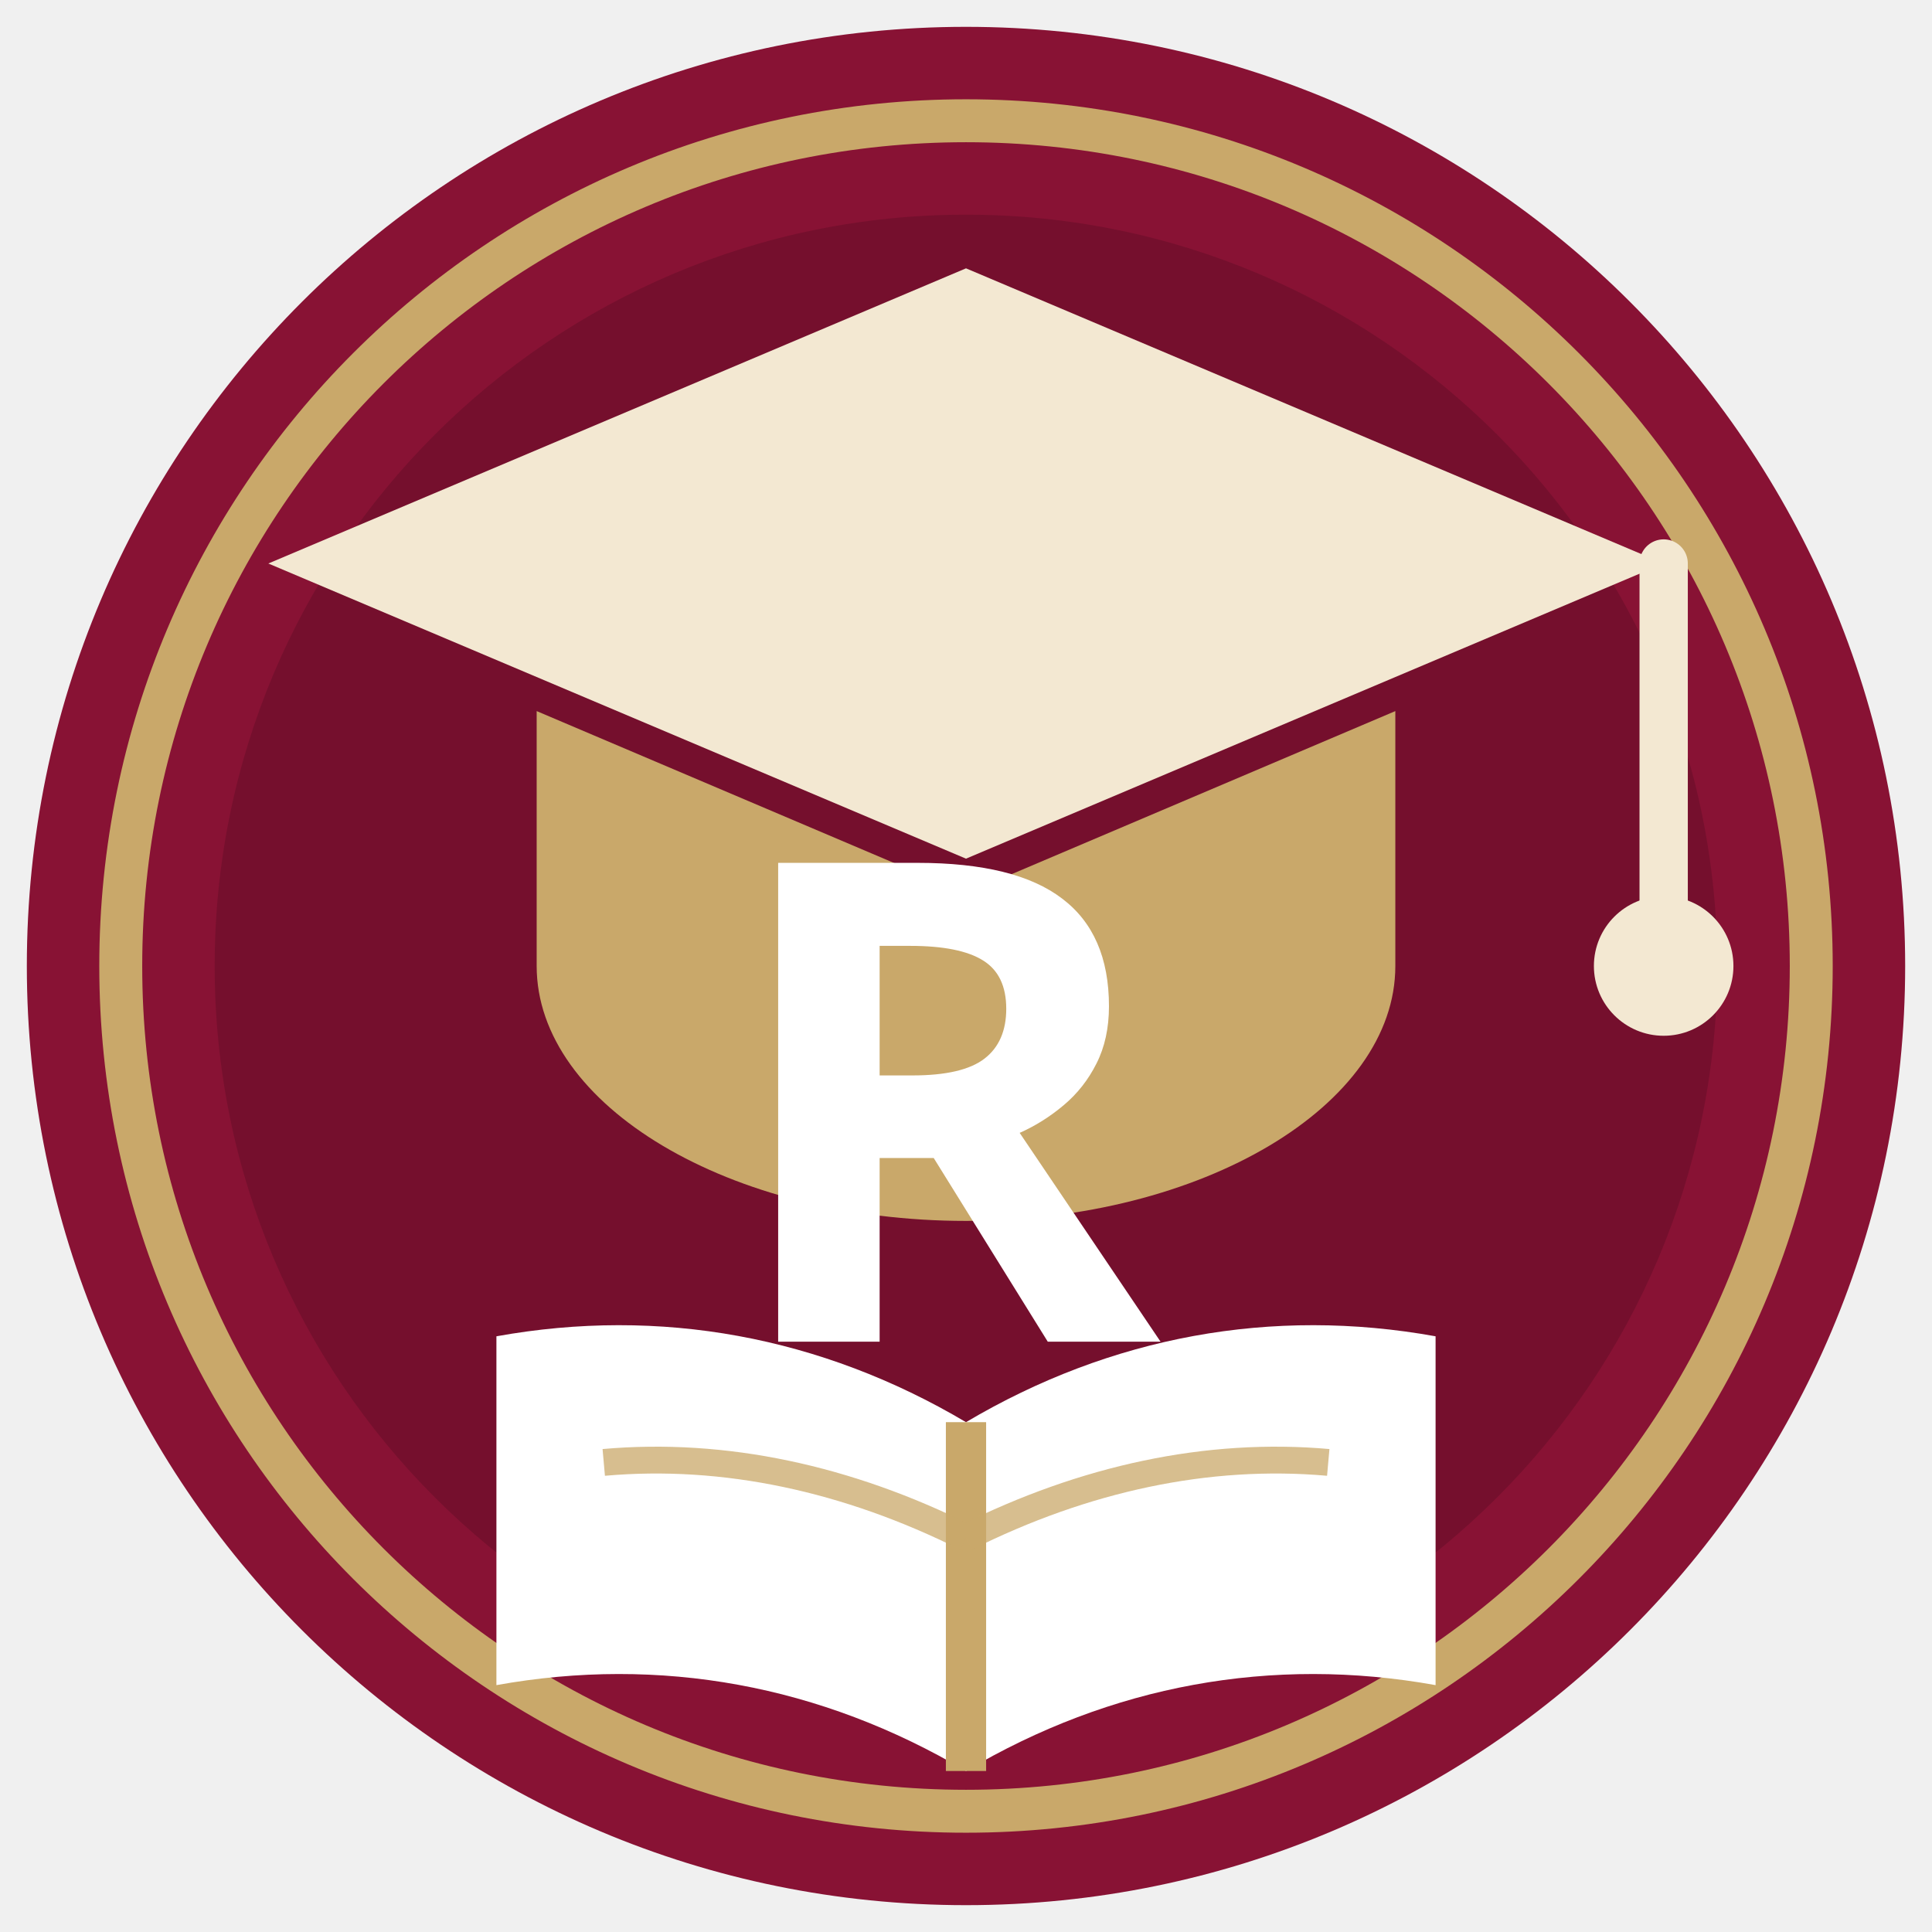
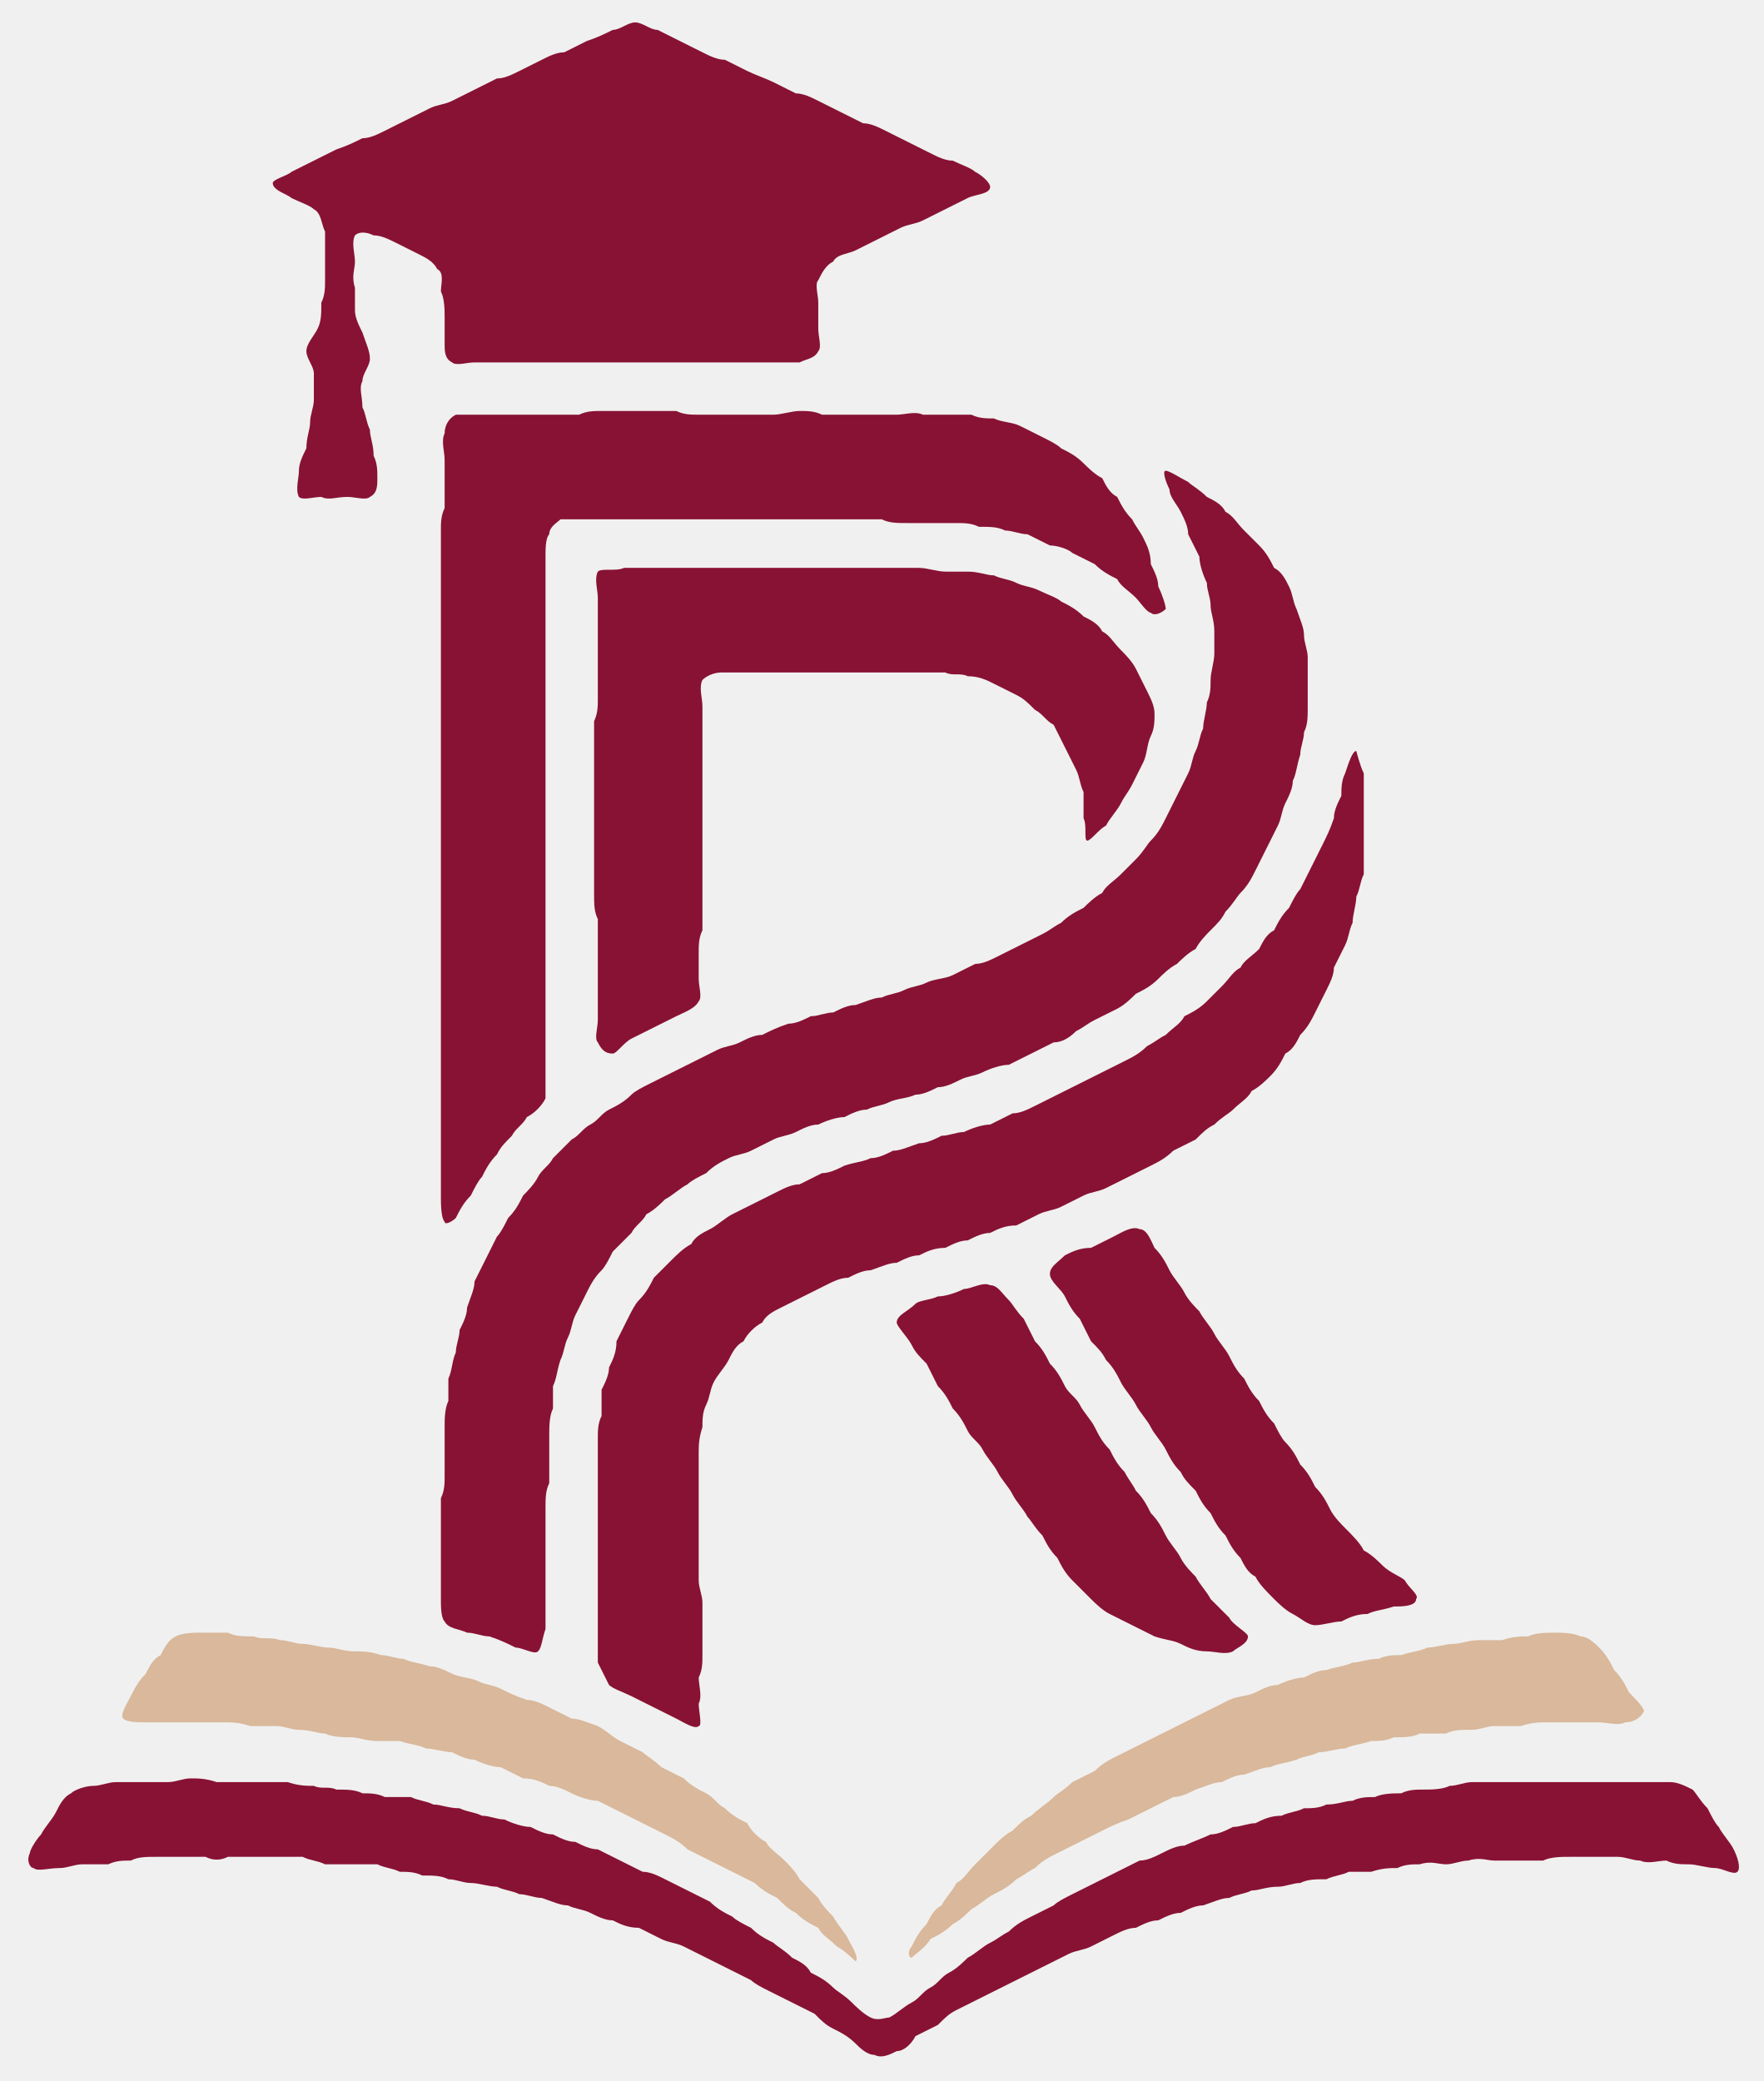
- <svg xmlns="http://www.w3.org/2000/svg" viewBox="0 0 72 72" role="img" aria-label="شعار رحيق: حرف R مع قبعة تخرج وكتاب مفتوح">
-   <circle cx="36" cy="36" r="35" fill="#881234" />
-   <circle cx="36" cy="36" r="31.5" fill="none" stroke="#C9A86A" stroke-width="1.6" />
-   <circle cx="36" cy="36" r="28" fill="#5E0C24" opacity=".45" />
-   <path d="M36 10 10 21l26 11 26-11L36 10Z" fill="#F3E8D2" />
-   <path d="M20 26.5v9.5c0 5.2 7.2 9.5 16 9.5s16-4.3 16-9.5V26.5L36 33.3 20 26.5Z" fill="#C9A86A" />
-   <path d="M62 21v13" stroke="#F3E8D2" stroke-width="1.8" stroke-linecap="round" />
-   <circle cx="62" cy="36" r="2.6" fill="#F3E8D2" />
-   <text x="35" y="50" text-anchor="middle" font-family="Cairo, 'Segoe UI', sans-serif" font-size="25" font-weight="900" fill="#FFFFFF">R</text>
-   <path d="M36 53c-5.4-3.2-11.4-4.3-17.5-3.2v13C24.6 61.7 30.6 62.8 36 66c5.4-3.2 11.4-4.3 17.5-3.2v-13C47.4 48.7 41.4 49.8 36 53Z" fill="#FFFFFF" />
-   <path d="M36 53v13" stroke="#C9A86A" stroke-width="1.5" />
-   <path d="M22.5 54.5c4.5-.4 9.1.6 13.5 2.8M49.5 54.5c-4.5-.4-9.1.6-13.5 2.8" fill="none" stroke="#C9A86A" stroke-width="1" opacity=".75" />
+ <svg xmlns="http://www.w3.org/2000/svg" viewBox="0 0 472 557" role="img" aria-label="شعار رحيق: حرف R بقبعة تخرج وكتاب مفتوح">
+   <g fill="#881234">
+     <path d="M 170 6 C 172 6 174 8 176 8 C 178 9 180 10 182 11 C 184 12 186 13 188 14 C 190 15 192 16 194 16 C 196 17 198 18 200 19 C 202 20 205 21 207 22 C 209 23 211 24 213 25 C 215 25 217 26 219 27 C 221 28 223 29 225 30 C 227 31 229 32 231 33 C 233 33 235 34 237 35 C 239 36 241 37 243 38 C 245 39 247 40 249 41 C 251 42 253 43 255 43 C 257 44 260 45 261 46 C 263 47 265 49 265 50 C 265 52 261 52 259 53 C 257 54 255 55 253 56 C 251 57 249 58 247 59 C 245 60 243 60 241 61 C 239 62 237 63 235 64 C 233 65 231 66 229 67 C 227 68 224 68 223 70 C 221 71 220 73 219 75 C 218 76 219 79 219 81 C 219 83 219 86 219 88 C 219 90 220 93 219 94 C 218 96 216 96 214 97 C 212 97 209 97 207 97 C 205 97 203 97 201 97 C 198 97 196 97 194 97 C 192 97 190 97 187 97 C 185 97 183 97 181 97 C 178 97 176 97 174 97 C 172 97 170 97 167 97 C 165 97 163 97 161 97 C 158 97 156 97 154 97 C 152 97 150 97 147 97 C 145 97 143 97 141 97 C 139 97 136 97 134 97 C 132 97 130 97 127 97 C 125 97 122 98 121 97 C 119 96 119 94 119 92 C 119 89 119 87 119 85 C 119 83 119 80 118 78 C 118 76 119 73 117 72 C 116 70 114 69 112 68 C 110 67 108 66 106 65 C 104 64 102 63 100 63 C 98 62 96 62 95 63 C 94 65 95 68 95 70 C 95 72 94 74 95 77 C 95 79 95 81 95 83 C 95 85 96 87 97 89 C 98 92 99 94 99 96 C 99 98 97 100 97 102 C 96 104 97 106 97 109 C 98 111 98 113 99 115 C 99 117 100 119 100 122 C 101 124 101 126 101 128 C 101 130 101 132 99 133 C 98 134 95 133 93 133 C 90 133 88 134 86 133 C 84 133 81 134 80 133 C 79 131 80 128 80 126 C 80 124 81 122 82 120 C 82 117 83 115 83 113 C 83 111 84 109 84 107 C 84 104 84 102 84 100 C 84 98 82 96 82 94 C 82 92 84 90 85 88 C 86 86 86 84 86 81 C 87 79 87 77 87 75 C 87 73 87 70 87 68 C 87 66 87 64 87 62 C 86 60 86 57 84 56 C 83 55 80 54 78 53 C 77 52 73 51 73 49 C 73 48 77 47 78 46 C 80 45 82 44 84 43 C 86 42 88 41 90 40 C 93 39 95 38 97 37 C 99 37 101 36 103 35 C 105 34 107 33 109 32 C 111 31 113 30 115 29 C 117 28 119 28 121 27 C 123 26 125 25 127 24 C 129 23 131 22 133 21 C 135 21 137 20 139 19 C 141 18 143 17 145 16 C 147 15 149 14 151 14 C 153 13 155 12 157 11 C 160 10 162 9 164 8 C 166 8 168 6 170 6 Z" />
+     <path d="M 187 111 C 190 111 192 111 194 111 C 196 111 198 111 201 111 C 203 111 205 111 207 111 C 209 111 212 110 214 110 C 216 110 218 110 220 111 C 223 111 225 111 227 111 C 229 111 231 111 234 111 C 236 111 238 111 240 111 C 242 111 245 110 247 111 C 249 111 251 111 253 111 C 255 111 258 111 260 111 C 262 112 264 112 266 112 C 268 113 271 113 273 114 C 275 115 277 116 279 117 C 281 118 283 119 284 120 C 286 121 288 122 290 124 C 291 125 293 127 295 128 C 296 130 297 132 299 133 C 300 135 301 137 303 139 C 304 141 305 142 306 144 C 307 146 308 148 308 151 C 309 153 310 155 310 157 C 311 159 312 162 312 163 C 311 164 309 165 308 164 C 307 164 305 161 304 160 C 302 158 300 157 299 155 C 297 154 295 153 293 151 C 291 150 289 149 287 148 C 286 147 283 146 281 146 C 279 145 277 144 275 143 C 273 143 271 142 269 142 C 267 141 265 141 262 141 C 260 140 258 140 256 140 C 254 140 251 140 249 140 C 247 140 245 140 243 140 C 240 140 238 140 236 139 C 234 139 232 139 229 139 C 227 139 225 139 223 139 C 221 139 219 139 216 139 C 214 139 212 139 210 139 C 208 139 205 139 203 139 C 201 139 199 139 197 139 C 194 139 192 139 190 139 C 188 139 186 139 183 139 C 181 139 179 139 177 139 C 175 139 172 139 170 139 C 168 139 166 139 164 139 C 161 139 159 139 157 139 C 155 139 152 139 150 139 C 149 140 147 141 147 143 C 146 144 146 147 146 149 C 146 152 146 154 146 156 C 146 158 146 160 146 163 C 146 165 146 167 146 169 C 146 171 146 173 146 176 C 146 178 146 180 146 182 C 146 184 146 187 146 189 C 146 191 146 193 146 195 C 146 198 146 200 146 202 C 146 204 146 206 146 209 C 146 211 146 213 146 215 C 146 217 146 220 146 222 C 146 224 146 226 146 228 C 146 231 146 233 146 235 C 146 237 146 239 146 242 C 146 244 146 246 146 248 C 146 250 146 252 146 255 C 146 257 146 259 146 261 C 146 263 146 266 146 268 C 146 270 146 272 146 274 C 146 277 146 279 146 281 C 146 283 146 285 146 288 C 146 290 146 292 146 294 C 145 296 143 298 141 299 C 140 301 138 302 137 304 C 135 306 134 307 133 309 C 131 311 130 313 129 315 C 128 316 127 318 126 320 C 124 322 123 324 122 326 C 121 327 119 328 119 327 C 118 326 118 322 118 320 C 118 318 118 316 118 314 C 118 311 118 309 118 307 C 118 305 118 303 118 300 C 118 298 118 296 118 294 C 118 292 118 289 118 287 C 118 285 118 283 118 281 C 118 279 118 276 118 274 C 118 272 118 270 118 268 C 118 265 118 263 118 261 C 118 259 118 257 118 254 C 118 252 118 250 118 248 C 118 246 118 243 118 241 C 118 239 118 237 118 235 C 118 232 118 230 118 228 C 118 226 118 224 118 221 C 118 219 118 217 118 215 C 118 213 118 210 118 208 C 118 206 118 204 118 202 C 118 200 118 197 118 195 C 118 193 118 191 118 189 C 118 186 118 184 118 182 C 118 180 118 178 118 175 C 118 173 118 171 118 169 C 118 167 118 164 118 162 C 118 160 118 158 118 156 C 118 153 118 151 118 149 C 118 147 118 145 118 142 C 118 140 118 138 119 136 C 119 134 119 131 119 129 C 119 127 119 125 119 123 C 119 121 118 118 119 116 C 119 114 120 112 122 111 C 123 111 126 111 128 111 C 130 111 133 111 135 111 C 137 111 139 111 141 111 C 144 111 146 111 148 111 C 150 111 152 111 155 111 C 157 110 159 110 161 110 C 163 110 166 110 168 110 C 170 110 172 110 174 110 C 176 110 179 110 181 110 C 183 111 185 111 187 111 Z" />
+     <path d="M 312 126 C 313 126 316 128 318 129 C 319 130 321 131 323 133 C 325 134 327 135 328 137 C 330 138 331 140 333 142 C 334 143 336 145 337 146 C 339 148 340 150 341 152 C 343 153 344 155 345 157 C 346 159 346 161 347 163 C 348 166 349 168 349 170 C 349 172 350 174 350 176 C 350 178 350 181 350 183 C 350 185 350 187 350 189 C 350 192 350 194 349 196 C 349 198 348 200 348 202 C 347 205 347 207 346 209 C 346 211 345 213 344 215 C 343 217 343 219 342 221 C 341 223 340 225 339 227 C 338 229 337 231 336 233 C 335 235 334 237 332 239 C 331 240 330 242 328 244 C 327 246 326 247 324 249 C 323 250 321 252 320 254 C 318 255 316 257 315 258 C 313 259 311 261 310 262 C 308 264 306 265 304 266 C 303 267 301 269 299 270 C 297 271 295 272 293 273 C 291 274 290 275 288 276 C 286 278 284 279 282 279 C 280 280 278 281 276 282 C 274 283 272 284 270 285 C 268 285 265 286 263 287 C 261 288 259 288 257 289 C 255 290 253 291 251 291 C 249 292 247 293 245 293 C 243 294 240 294 238 295 C 236 296 234 296 232 297 C 230 297 228 298 226 299 C 224 299 221 300 219 301 C 217 301 215 302 213 303 C 211 304 209 304 207 305 C 205 306 203 307 201 308 C 199 309 197 309 195 310 C 193 311 191 312 189 314 C 187 315 185 316 184 317 C 182 318 180 320 178 321 C 177 322 175 324 173 325 C 172 327 170 328 169 330 C 167 332 166 333 164 335 C 163 337 162 339 161 340 C 159 342 158 344 157 346 C 156 348 155 350 154 352 C 153 354 153 356 152 358 C 151 360 151 362 150 364 C 149 367 149 369 148 371 C 148 373 148 375 148 377 C 147 379 147 382 147 384 C 147 386 147 388 147 390 C 147 393 147 395 147 397 C 146 399 146 401 146 404 C 146 406 146 408 146 410 C 146 412 146 414 146 417 C 146 419 146 421 146 423 C 146 425 146 428 146 430 C 146 432 146 434 146 436 C 145 439 145 441 144 442 C 143 443 140 441 138 441 C 136 440 134 439 131 438 C 129 438 127 437 125 437 C 123 436 120 436 119 434 C 118 433 118 430 118 428 C 118 426 118 423 118 421 C 118 419 118 417 118 415 C 118 412 118 410 118 408 C 118 406 118 404 118 401 C 119 399 119 397 119 395 C 119 393 119 390 119 388 C 119 386 119 384 119 382 C 119 380 119 377 120 375 C 120 373 120 371 120 369 C 121 367 121 364 122 362 C 122 360 123 358 123 356 C 124 354 125 352 125 350 C 126 347 127 345 127 343 C 128 341 129 339 130 337 C 131 335 132 333 133 331 C 134 330 135 328 136 326 C 138 324 139 322 140 320 C 141 319 143 317 144 315 C 145 313 147 312 148 310 C 150 308 151 307 153 305 C 155 304 156 302 158 301 C 160 300 161 298 163 297 C 165 296 167 295 169 293 C 170 292 172 291 174 290 C 176 289 178 288 180 287 C 182 286 184 285 186 284 C 188 283 190 282 192 281 C 194 280 196 280 198 279 C 200 278 202 277 204 277 C 206 276 208 275 211 274 C 213 274 215 273 217 272 C 219 272 221 271 223 271 C 225 270 227 269 229 269 C 232 268 234 267 236 267 C 238 266 240 266 242 265 C 244 264 246 264 248 263 C 250 262 253 262 255 261 C 257 260 259 259 261 258 C 263 258 265 257 267 256 C 269 255 271 254 273 253 C 275 252 277 251 279 250 C 281 249 282 248 284 247 C 286 245 288 244 290 243 C 291 242 293 240 295 239 C 296 237 298 236 300 234 C 301 233 303 231 304 230 C 306 228 307 226 308 225 C 310 223 311 221 312 219 C 313 217 314 215 315 213 C 316 211 317 209 318 207 C 319 205 319 203 320 201 C 321 199 321 197 322 195 C 322 193 323 190 323 188 C 324 186 324 184 324 182 C 324 180 325 177 325 175 C 325 173 325 171 325 169 C 325 166 324 164 324 162 C 324 160 323 158 323 156 C 322 154 321 151 321 149 C 320 147 319 145 318 143 C 318 141 317 139 316 137 C 315 135 313 133 313 131 C 312 129 311 126 312 126 Z" />
+     <path d="M 213 152 C 215 152 217 152 220 152 C 222 152 224 152 226 152 C 229 152 231 152 233 152 C 235 152 237 152 240 152 C 242 152 244 152 246 152 C 248 152 251 153 253 153 C 255 153 257 153 259 153 C 262 153 264 154 266 154 C 268 155 270 155 272 156 C 274 157 276 157 278 158 C 280 159 283 160 284 161 C 286 162 288 163 290 165 C 292 166 294 167 295 169 C 297 170 298 172 300 174 C 301 175 303 177 304 179 C 305 181 306 183 307 185 C 308 187 309 189 309 191 C 309 193 309 195 308 197 C 307 199 307 202 306 204 C 305 206 304 208 303 210 C 302 212 301 213 300 215 C 299 217 297 219 296 221 C 294 222 292 225 291 225 C 290 225 291 221 290 219 C 290 217 290 214 290 212 C 289 210 289 208 288 206 C 287 204 286 202 285 200 C 284 198 283 196 282 194 C 280 193 279 191 277 190 C 275 188 274 187 272 186 C 270 185 268 184 266 183 C 264 182 262 181 259 181 C 257 180 255 181 253 180 C 251 180 248 180 246 180 C 244 180 242 180 240 180 C 237 180 235 180 233 180 C 231 180 229 180 226 180 C 224 180 222 180 220 180 C 218 180 215 180 213 180 C 211 180 209 180 207 180 C 204 180 202 180 200 180 C 198 180 195 180 193 180 C 191 180 189 181 188 182 C 187 184 188 187 188 189 C 188 191 188 193 188 196 C 188 198 188 200 188 202 C 188 204 188 207 188 209 C 188 211 188 213 188 216 C 188 218 188 220 188 222 C 188 224 188 227 188 229 C 188 231 188 233 188 235 C 188 238 188 240 188 242 C 188 244 188 246 188 249 C 187 251 187 253 187 255 C 187 257 187 260 187 262 C 187 264 188 267 187 268 C 186 270 183 271 181 272 C 179 273 177 274 175 275 C 173 276 171 277 169 278 C 167 279 165 282 164 282 C 162 282 161 281 160 279 C 159 278 160 275 160 273 C 160 270 160 268 160 266 C 160 264 160 262 160 259 C 160 257 160 255 160 253 C 160 251 160 248 160 246 C 159 244 159 242 159 239 C 159 237 159 235 159 233 C 159 231 159 228 159 226 C 159 224 159 222 159 220 C 159 217 159 215 159 213 C 159 211 159 209 159 206 C 159 204 159 202 159 200 C 159 198 159 195 159 193 C 160 191 160 189 160 187 C 160 184 160 182 160 180 C 160 178 160 175 160 173 C 160 171 160 169 160 167 C 160 164 160 162 160 160 C 160 158 159 155 160 153 C 161 152 165 153 167 152 C 169 152 171 152 173 152 C 176 152 178 152 180 152 C 182 152 184 152 187 152 C 189 152 191 152 193 152 C 195 152 198 152 200 152 C 202 152 204 152 206 152 C 209 152 211 152 213 152 Z" />
+     <path d="M 363 201 C 363 201 364 205 365 207 C 365 209 365 211 365 214 C 365 216 365 218 365 220 C 365 223 365 225 365 227 C 365 229 365 231 365 234 C 364 236 364 238 363 240 C 363 242 362 245 362 247 C 361 249 361 251 360 253 C 359 255 358 257 357 259 C 357 261 356 263 355 265 C 354 267 353 269 352 271 C 351 273 350 275 348 277 C 347 279 346 281 344 282 C 343 284 342 286 340 288 C 339 289 337 291 335 292 C 334 294 332 295 330 297 C 329 298 327 299 325 301 C 323 302 322 303 320 305 C 318 306 316 307 314 308 C 312 310 310 311 308 312 C 306 313 304 314 302 315 C 300 316 298 317 296 318 C 294 319 292 319 290 320 C 288 321 286 322 284 323 C 282 324 280 324 278 325 C 276 326 274 327 272 328 C 269 328 267 329 265 330 C 263 330 261 331 259 332 C 257 332 255 333 253 334 C 250 334 248 335 246 336 C 244 336 242 337 240 338 C 238 338 236 339 233 340 C 231 340 229 341 227 342 C 225 342 223 343 221 344 C 219 345 217 346 215 347 C 213 348 211 349 209 350 C 207 351 205 352 204 354 C 202 355 200 357 199 359 C 197 360 196 362 195 364 C 194 366 192 368 191 370 C 190 372 190 374 189 376 C 188 378 188 380 188 382 C 187 385 187 387 187 389 C 187 391 187 394 187 396 C 187 398 187 400 187 402 C 187 405 187 407 187 409 C 187 411 187 414 187 416 C 187 418 187 420 187 423 C 187 425 188 427 188 429 C 188 431 188 434 188 436 C 188 438 188 440 188 443 C 188 445 188 447 187 449 C 187 451 188 454 187 456 C 187 458 188 462 187 462 C 186 463 183 461 181 460 C 179 459 177 458 175 457 C 173 456 171 455 169 454 C 167 453 164 452 163 451 C 162 449 161 447 160 445 C 160 443 160 441 160 439 C 160 437 160 434 160 432 C 160 430 160 428 160 425 C 160 423 160 421 160 419 C 160 417 160 414 160 412 C 160 410 160 408 160 405 C 160 403 160 401 160 399 C 160 397 160 394 160 392 C 160 390 160 388 160 385 C 160 383 160 381 161 379 C 161 377 161 374 161 372 C 162 370 163 368 163 366 C 164 364 165 362 165 359 C 166 357 167 355 168 353 C 169 351 170 349 171 348 C 173 346 174 344 175 342 C 177 340 178 339 180 337 C 181 336 183 334 185 333 C 186 331 188 330 190 329 C 192 328 194 326 196 325 C 198 324 200 323 202 322 C 204 321 206 320 208 319 C 210 318 212 317 214 317 C 216 316 218 315 220 314 C 222 314 224 313 226 312 C 229 311 231 311 233 310 C 235 310 237 309 239 308 C 241 308 243 307 246 306 C 248 306 250 305 252 304 C 254 304 256 303 258 303 C 260 302 263 301 265 301 C 267 300 269 299 271 298 C 273 298 275 297 277 296 C 279 295 281 294 283 293 C 285 292 287 291 289 290 C 291 289 293 288 295 287 C 297 286 299 285 301 284 C 303 283 305 282 307 280 C 309 279 310 278 312 277 C 314 275 316 274 317 272 C 319 271 321 270 323 268 C 324 267 326 265 327 264 C 329 262 330 260 332 259 C 333 257 335 256 337 254 C 338 252 339 250 341 249 C 342 247 343 245 345 243 C 346 241 347 239 348 238 C 349 236 350 234 351 232 C 352 230 353 228 354 226 C 355 224 356 222 357 219 C 357 217 358 215 359 213 C 359 211 359 209 360 207 C 361 204 362 201 363 201 Z" />
+     <path d="M 305 329 C 307 329 308 332 309 334 C 311 336 312 338 313 340 C 314 342 316 344 317 346 C 318 348 320 350 321 351 C 322 353 324 355 325 357 C 326 359 328 361 329 363 C 330 365 331 367 333 369 C 334 371 335 373 337 375 C 338 377 339 379 341 381 C 342 383 343 385 344 386 C 346 388 347 390 348 392 C 350 394 351 396 352 398 C 354 400 355 402 356 404 C 357 406 359 408 360 409 C 362 411 364 413 365 415 C 367 416 369 418 370 419 C 372 421 375 422 376 423 C 377 425 380 427 379 428 C 379 430 375 430 373 430 C 370 431 368 431 366 432 C 363 432 361 433 359 434 C 357 434 354 435 352 435 C 350 435 348 433 346 432 C 344 431 342 429 341 428 C 339 426 337 424 336 422 C 334 421 333 419 332 417 C 330 415 329 413 328 411 C 326 409 325 407 324 405 C 322 403 321 401 320 399 C 318 397 317 396 316 394 C 314 392 313 390 312 388 C 311 386 309 384 308 382 C 307 380 305 378 304 376 C 303 374 301 372 300 370 C 299 368 298 366 296 364 C 295 362 294 361 292 359 C 291 357 290 355 289 353 C 287 351 286 349 285 347 C 284 345 281 343 281 341 C 281 339 283 338 285 336 C 287 335 289 334 292 334 C 294 333 296 332 298 331 C 300 330 303 328 305 329 Z" />
+     <path d="M 265 344 C 267 344 268 346 270 348 C 271 349 272 351 274 353 C 275 355 276 357 277 359 C 279 361 280 363 281 365 C 283 367 284 369 285 371 C 286 373 288 374 289 376 C 290 378 292 380 293 382 C 294 384 295 386 297 388 C 298 390 299 392 301 394 C 302 396 303 397 304 399 C 306 401 307 403 308 405 C 310 407 311 409 312 411 C 313 413 315 415 316 417 C 317 419 319 421 320 422 C 321 424 323 426 324 428 C 326 430 327 431 329 433 C 330 435 334 437 334 438 C 334 440 331 441 330 442 C 328 443 325 442 323 442 C 320 442 318 441 316 440 C 314 439 312 439 309 438 C 307 437 305 436 303 435 C 301 434 299 433 297 432 C 295 431 293 429 292 428 C 290 426 288 424 287 423 C 285 421 284 419 283 417 C 281 415 280 413 279 411 C 277 409 276 407 275 406 C 274 404 272 402 271 400 C 270 398 268 396 267 394 C 266 392 264 390 263 388 C 262 386 260 385 259 383 C 258 381 257 379 255 377 C 254 375 253 373 251 371 C 250 369 249 367 248 365 C 246 363 245 362 244 360 C 243 358 240 355 240 354 C 240 352 243 351 245 349 C 246 348 249 348 251 347 C 253 347 256 346 258 345 C 260 345 263 343 265 344 Z" />
+     <path d="M 51 476 C 53 476 55 476 58 477 C 60 477 62 477 64 477 C 66 477 69 477 71 477 C 73 477 75 477 77 477 C 80 478 82 478 84 478 C 86 479 88 478 90 479 C 93 479 95 479 97 480 C 99 480 101 480 103 481 C 105 481 108 481 110 481 C 112 482 114 482 116 483 C 118 483 120 484 123 484 C 125 485 127 485 129 486 C 131 486 133 487 135 487 C 137 488 140 489 142 489 C 144 490 146 491 148 491 C 150 492 152 493 154 493 C 156 494 158 495 160 495 C 162 496 164 497 166 498 C 168 499 170 500 172 501 C 174 501 176 502 178 503 C 180 504 182 505 184 506 C 186 507 188 508 190 509 C 192 511 194 512 196 513 C 197 514 199 515 201 516 C 203 518 205 519 207 520 C 208 521 210 522 212 524 C 214 525 216 526 217 528 C 219 529 221 530 223 532 C 224 533 226 534 228 536 C 229 537 231 539 233 540 C 235 541 237 540 238 540 C 240 539 242 537 244 536 C 246 535 247 533 249 532 C 251 531 252 529 254 528 C 256 527 258 525 259 524 C 261 523 263 521 265 520 C 267 519 268 518 270 517 C 272 515 274 514 276 513 C 278 512 280 511 282 510 C 283 509 285 508 287 507 C 289 506 291 505 293 504 C 295 503 297 502 299 501 C 301 500 303 499 305 498 C 307 498 309 497 311 496 C 313 495 315 494 317 494 C 319 493 322 492 324 491 C 326 491 328 490 330 489 C 332 489 334 488 336 488 C 338 487 340 486 343 486 C 345 485 347 485 349 484 C 351 484 353 484 355 483 C 358 483 360 482 362 482 C 364 481 366 481 368 481 C 370 480 373 480 375 480 C 377 479 379 479 381 479 C 383 479 386 479 388 478 C 390 478 392 477 394 477 C 396 477 398 477 401 477 C 403 477 405 477 407 477 C 409 477 412 477 414 477 C 416 477 418 477 420 477 C 423 477 425 477 427 477 C 429 477 431 477 433 477 C 436 477 438 477 440 477 C 442 477 444 477 447 477 C 449 477 451 478 453 479 C 454 480 455 482 457 484 C 458 486 459 488 460 489 C 461 491 463 493 464 495 C 465 497 466 500 465 501 C 464 502 461 500 459 500 C 457 500 454 499 452 499 C 450 499 448 499 446 498 C 444 498 441 499 439 498 C 437 498 435 497 433 497 C 431 497 428 497 426 497 C 424 497 422 497 420 497 C 418 497 415 497 413 498 C 411 498 409 498 407 498 C 404 498 402 498 400 498 C 398 498 396 497 393 498 C 391 498 389 499 387 499 C 385 499 383 498 380 499 C 378 499 376 499 374 500 C 372 500 370 500 367 501 C 365 501 363 501 361 501 C 359 502 357 502 355 503 C 352 503 350 503 348 504 C 346 504 344 505 342 505 C 339 505 337 506 335 506 C 333 507 331 507 329 508 C 327 508 325 509 322 510 C 320 510 318 511 316 512 C 314 512 312 513 310 514 C 308 514 306 515 304 516 C 302 516 300 517 298 518 C 296 519 294 520 292 521 C 290 522 288 522 286 523 C 284 524 282 525 280 526 C 278 527 276 528 274 529 C 272 530 270 531 268 532 C 266 533 264 534 262 535 C 260 536 258 537 256 538 C 254 539 253 540 251 542 C 249 543 247 544 245 545 C 244 547 242 549 240 549 C 238 550 236 551 234 550 C 232 550 230 548 229 547 C 227 545 225 544 223 543 C 221 542 220 541 218 539 C 216 538 214 537 212 536 C 210 535 208 534 206 533 C 204 532 202 531 201 530 C 199 529 197 528 195 527 C 193 526 191 525 189 524 C 187 523 185 522 183 521 C 181 520 179 520 177 519 C 175 518 173 517 171 516 C 168 516 166 515 164 514 C 162 514 160 513 158 512 C 156 511 154 511 152 510 C 150 510 148 509 145 508 C 143 508 141 507 139 507 C 137 506 135 506 133 505 C 131 505 128 504 126 504 C 124 504 122 503 120 503 C 118 502 116 502 113 502 C 111 501 109 501 107 501 C 105 500 103 500 101 499 C 98 499 96 499 94 499 C 92 499 90 499 87 499 C 85 498 83 498 81 497 C 79 497 77 497 74 497 C 72 497 70 497 68 497 C 66 497 64 497 61 497 C 59 498 57 498 55 497 C 53 497 50 497 48 497 C 46 497 44 497 42 497 C 39 497 37 497 35 498 C 33 498 31 498 29 499 C 26 499 24 499 22 499 C 20 499 18 500 16 500 C 13 500 10 501 9 500 C 8 500 7 498 8 496 C 8 495 10 492 11 491 C 12 489 14 487 15 485 C 16 483 17 481 19 480 C 20 479 23 478 25 478 C 27 478 29 477 31 477 C 34 477 36 477 38 477 C 40 477 42 477 45 477 C 47 477 49 476 51 476 Z" />
+   </g>
+   <g fill="#D9B89B">
+     <path d="M 54 437 C 56 437 59 437 61 437 C 63 438 65 438 68 438 C 70 439 72 438 75 439 C 77 439 79 440 81 440 C 83 440 86 441 88 441 C 90 441 92 442 95 442 C 97 442 99 442 102 443 C 104 443 106 444 108 444 C 110 445 112 445 115 446 C 117 446 119 447 121 448 C 123 449 126 449 128 450 C 130 451 132 451 134 452 C 136 453 138 454 141 455 C 143 455 145 456 147 457 C 149 458 151 459 153 460 C 155 460 157 461 160 462 C 162 463 164 465 166 466 C 168 467 170 468 172 469 C 173 470 175 471 177 473 C 179 474 181 475 183 476 C 185 478 187 479 189 480 C 191 481 192 483 194 484 C 196 486 198 487 200 488 C 201 490 203 492 205 493 C 206 495 208 496 210 498 C 211 499 213 501 214 503 C 216 505 217 506 219 508 C 220 510 222 512 223 513 C 224 515 226 517 227 519 C 228 521 230 524 229 525 C 229 525 226 522 224 521 C 222 519 220 518 219 516 C 217 515 215 514 213 512 C 211 511 210 510 208 508 C 206 507 204 506 202 504 C 200 503 198 502 196 501 C 194 500 192 499 190 498 C 188 497 186 496 184 495 C 182 493 180 492 178 491 C 176 490 174 489 172 488 C 170 487 168 486 166 485 C 164 484 162 483 160 482 C 158 482 155 481 153 480 C 151 479 149 478 147 478 C 145 477 143 476 140 476 C 138 475 136 474 134 473 C 132 473 129 472 127 471 C 125 471 123 470 121 469 C 119 469 116 468 114 468 C 112 467 110 467 107 466 C 105 466 103 466 101 466 C 98 466 96 465 94 465 C 92 465 89 465 87 464 C 85 464 83 463 80 463 C 78 463 76 462 74 462 C 71 462 69 462 67 462 C 64 461 62 461 60 461 C 58 461 55 461 53 461 C 51 461 48 461 46 461 C 44 461 42 461 39 461 C 37 461 34 461 33 460 C 32 459 34 456 35 454 C 36 452 37 450 39 448 C 40 446 41 444 43 443 C 44 441 45 439 47 438 C 49 437 52 437 54 437 Z" />
+     <path d="M 416 437 C 418 437 421 437 423 438 C 425 438 427 440 428 441 C 430 443 431 445 432 447 C 434 449 435 451 436 453 C 437 454 440 457 440 458 C 439 460 437 461 435 461 C 433 462 430 461 428 461 C 425 461 423 461 421 461 C 419 461 416 461 414 461 C 412 461 410 461 407 462 C 405 462 403 462 400 462 C 398 462 396 463 394 463 C 391 463 389 463 387 464 C 385 464 382 464 380 464 C 378 465 376 465 373 465 C 371 466 369 466 367 466 C 364 467 362 467 360 468 C 358 468 355 469 353 469 C 351 470 349 470 347 471 C 344 472 342 472 340 473 C 338 473 336 474 333 475 C 331 475 329 476 327 477 C 325 477 323 478 320 479 C 318 480 316 481 314 481 C 312 482 310 483 308 484 C 306 485 304 486 302 487 C 299 488 297 489 295 490 C 293 491 291 492 289 493 C 287 494 285 495 283 496 C 281 497 279 498 277 500 C 275 501 274 502 272 503 C 270 505 268 506 266 507 C 264 508 262 510 260 511 C 259 512 257 514 255 515 C 253 517 251 518 249 519 C 248 521 245 523 244 524 C 243 524 243 522 244 521 C 245 519 246 517 248 515 C 249 513 250 511 252 510 C 253 508 255 506 256 504 C 258 503 259 501 261 499 C 262 498 264 496 266 494 C 267 493 269 491 271 490 C 273 488 274 487 276 486 C 278 484 280 483 282 481 C 283 480 285 479 287 477 C 289 476 291 475 293 474 C 295 472 297 471 299 470 C 301 469 303 468 305 467 C 307 466 309 465 311 464 C 313 463 315 462 317 461 C 319 460 321 459 323 458 C 325 457 327 456 329 455 C 331 454 334 454 336 453 C 338 452 340 451 342 451 C 344 450 347 449 349 449 C 351 448 353 447 355 447 C 358 446 360 446 362 445 C 364 445 366 444 369 444 C 371 443 373 443 375 443 C 378 442 380 442 382 441 C 384 441 387 440 389 440 C 391 440 393 439 396 439 C 398 439 400 439 402 439 C 405 438 407 438 409 438 C 411 437 414 437 416 437 Z" />
+   </g>
</svg>
